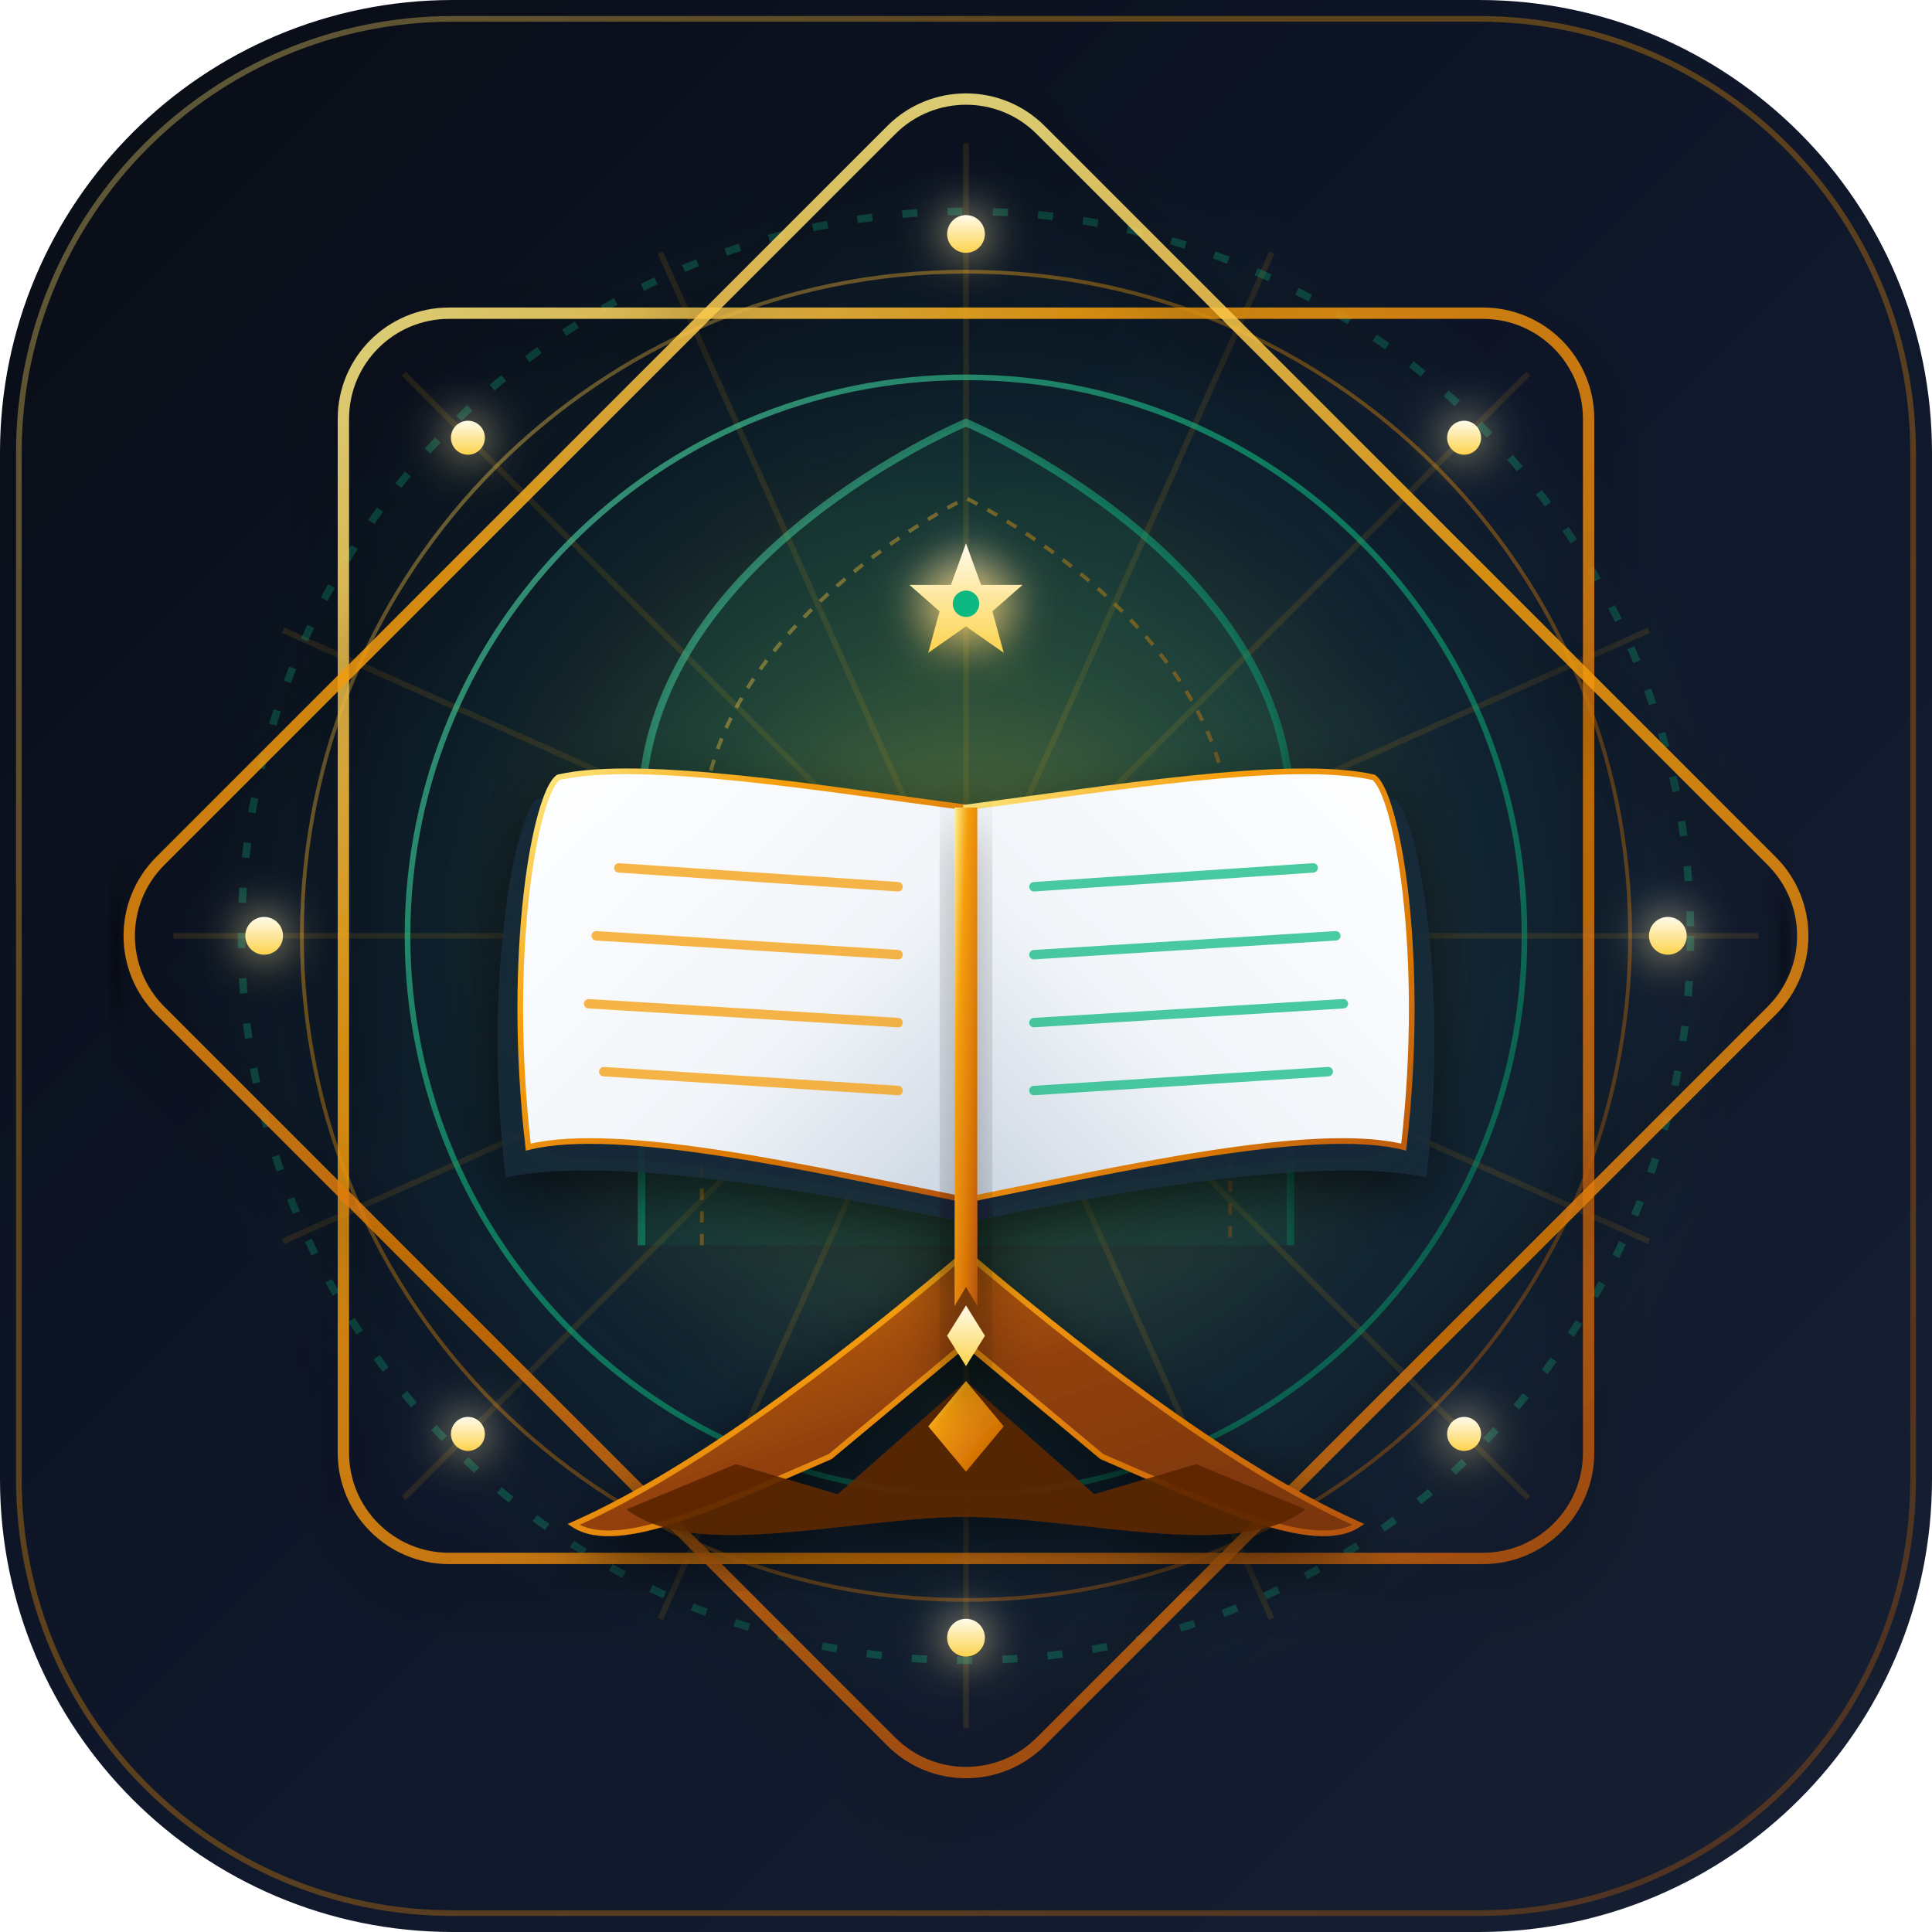
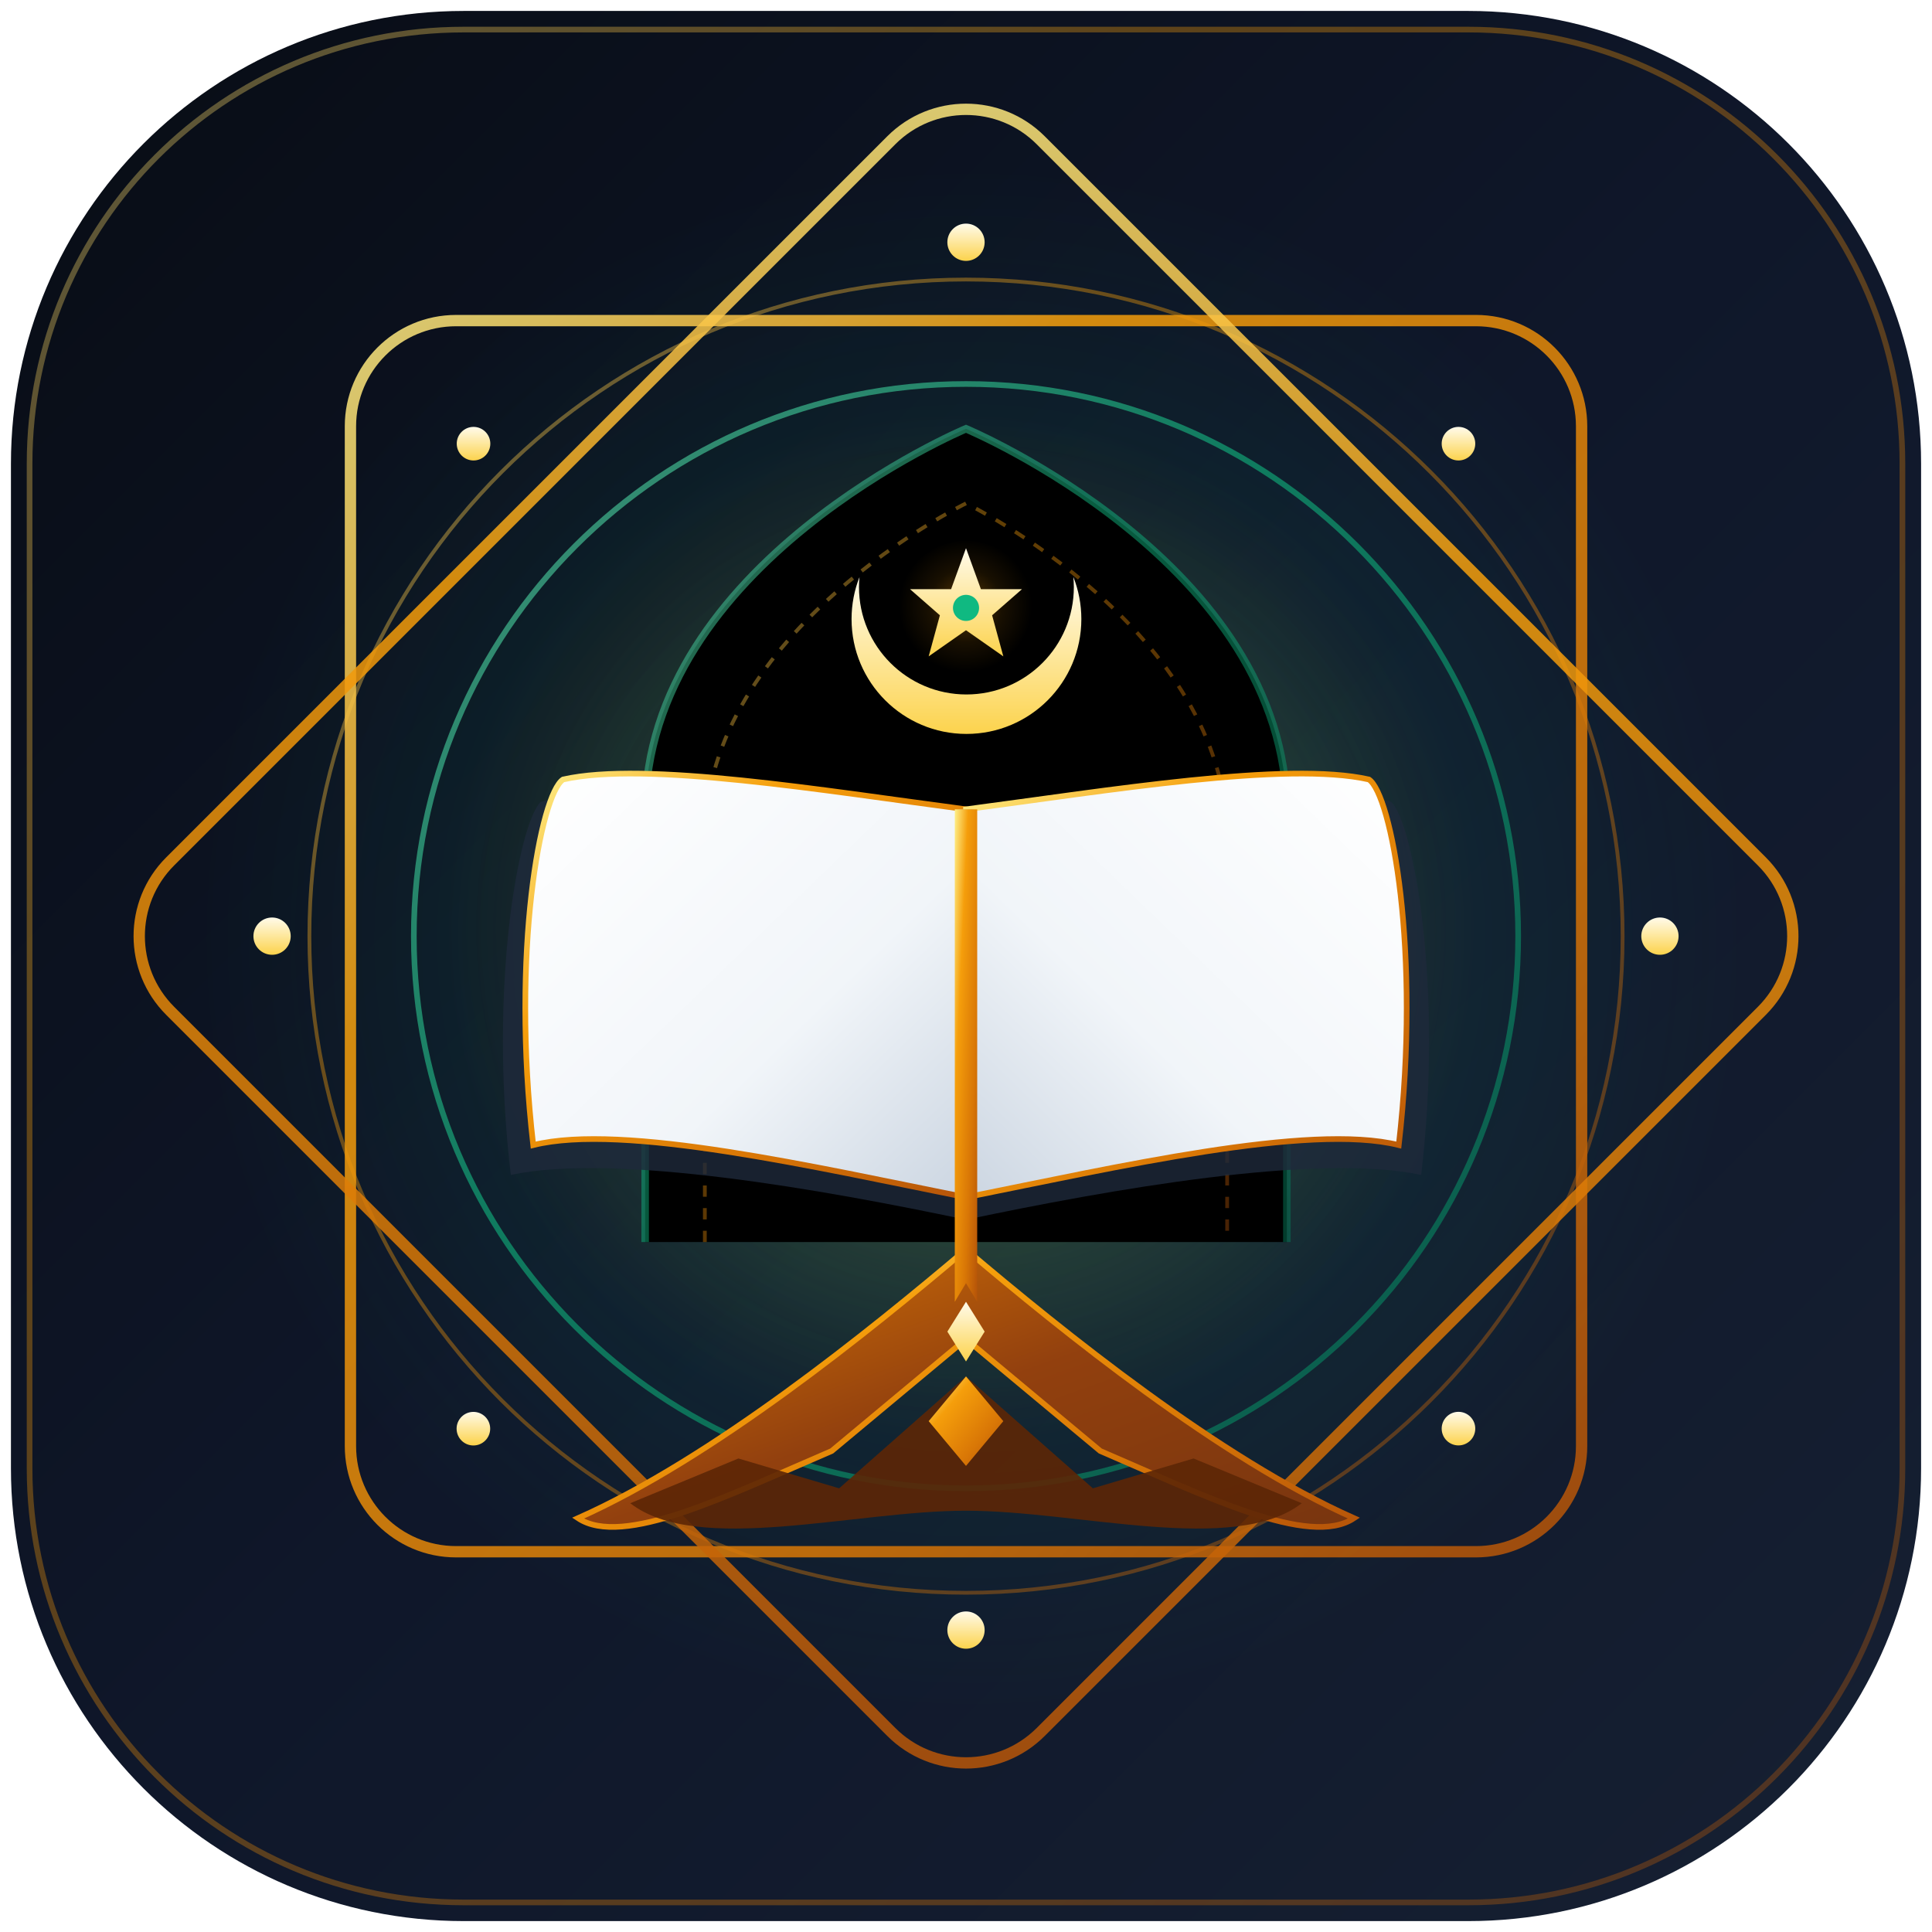
- <svg xmlns="http://www.w3.org/2000/svg" viewBox="0 0 512 512" width="512" height="512">
+ <svg xmlns="http://www.w3.org/2000/svg" id="Layer_1" version="1.1" viewBox="0 0 512 512">
  <defs>
-     <linearGradient id="bgGrad" x1="0%" y1="0%" x2="100%" y2="100%">
-       <stop offset="0%" stop-color="#080c14" />
-       <stop offset="50%" stop-color="#0f172a" />
-       <stop offset="100%" stop-color="#162032" />
-     </linearGradient>
-     <linearGradient id="goldGrad" x1="0%" y1="0%" x2="100%" y2="100%">
-       <stop offset="0%" stop-color="#fef08a" />
-       <stop offset="30%" stop-color="#f59e0b" />
-       <stop offset="70%" stop-color="#d97706" />
-       <stop offset="100%" stop-color="#b45309" />
-     </linearGradient>
-     <linearGradient id="goldLight" x1="0%" y1="0%" x2="0%" y2="100%">
-       <stop offset="0%" stop-color="#fffbeb" />
-       <stop offset="100%" stop-color="#fcd34d" />
-     </linearGradient>
-     <linearGradient id="emeraldGrad" x1="0%" y1="0%" x2="100%" y2="100%">
-       <stop offset="0%" stop-color="#6ee7b7" />
-       <stop offset="40%" stop-color="#10b981" />
-       <stop offset="100%" stop-color="#047857" />
-     </linearGradient>
-     <linearGradient id="pageLeft" x1="0%" y1="0%" x2="100%" y2="100%">
-       <stop offset="0%" stop-color="#ffffff" />
-       <stop offset="60%" stop-color="#f1f5f9" />
-       <stop offset="100%" stop-color="#cbd5e1" />
-     </linearGradient>
-     <linearGradient id="pageRight" x1="100%" y1="0%" x2="0%" y2="100%">
-       <stop offset="0%" stop-color="#ffffff" />
-       <stop offset="60%" stop-color="#f1f5f9" />
-       <stop offset="100%" stop-color="#cbd5e1" />
-     </linearGradient>
-     <linearGradient id="rehalGrad" x1="0%" y1="0%" x2="100%" y2="100%">
-       <stop offset="0%" stop-color="#d97706" />
-       <stop offset="50%" stop-color="#92400e" />
-       <stop offset="100%" stop-color="#78350f" />
-     </linearGradient>
-     <radialGradient id="glowEmerald" cx="50%" cy="50%" r="50%">
-       <stop offset="0%" stop-color="#10b981" stop-opacity="0.35" />
-       <stop offset="60%" stop-color="#10b981" stop-opacity="0.08" />
-       <stop offset="100%" stop-color="#10b981" stop-opacity="0" />
+     <style>
+       .st0 {
+         fill: url(#linear-gradient10);
+       }
+ 
+       .st1 {
+         fill: url(#linear-gradient26);
+       }
+ 
+       .st2 {
+         fill: url(#linear-gradient9);
+       }
+ 
+       .st3 {
+         fill: url(#linear-gradient18);
+       }
+ 
+       .st4 {
+         fill: url(#linear-gradient23);
+       }
+ 
+       .st5 {
+         fill: url(#linear-gradient8);
+       }
+ 
+       .st6 {
+         stroke: url(#linear-gradient4);
+         stroke-miterlimit: 4;
+         stroke-width: 3px;
+       }
+ 
+       .st6, .st7, .st8, .st9, .st10, .st11, .st12 {
+         fill: none;
+       }
+ 
+       .st6, .st9 {
+         stroke-opacity: .85;
+       }
+ 
+       .st13 {
+         stroke: url(#linear-gradient14);
+         stroke-opacity: .5;
+         stroke-width: 2px;
+       }
+ 
+       .st14 {
+         fill: url(#linear-gradient11);
+       }
+ 
+       .st8 {
+         stroke: url(#linear-gradient5);
+         stroke-opacity: .6;
+       }
+ 
+       .st8, .st15, .st16, .st11, .st17 {
+         stroke-width: 1.5px;
+       }
+ 
+       .st18 {
+         fill: url(#radial-gradient);
+       }
+ 
+       .st19 {
+         fill: url(#linear-gradient24);
+       }
+ 
+       .st20 {
+         fill: #1e293b;
+         opacity: .8;
+       }
+ 
+       .st20, .st21, .st22 {
+         isolation: isolate;
+       }
+ 
+       .st23 {
+         fill: url(#radial-gradient1);
+       }
+ 
+       .st24 {
+         fill: url(#linear-gradient12);
+       }
+ 
+       .st15 {
+         fill: url(#linear-gradient16);
+         stroke: url(#linear-gradient17);
+       }
+ 
+       .st16 {
+         fill: url(#linear-gradient19);
+         stroke: url(#linear-gradient20);
+       }
+ 
+       .st25 {
+         fill: url(#linear-gradient7);
+       }
+ 
+       .st26 {
+         fill: #10b981;
+       }
+ 
+       .st21 {
+         fill: #94a3b8;
+         opacity: .6;
+       }
+ 
+       .st9 {
+         stroke: url(#linear-gradient3);
+         stroke-width: 3px;
+       }
+ 
+       .st27 {
+         fill: url(#linear-gradient25);
+       }
+ 
+       .st10 {
+         stroke: url(#linear-gradient15);
+         stroke-dasharray: 3 3;
+       }
+ 
+       .st10, .st12 {
+         stroke-opacity: .4;
+       }
+ 
+       .st28 {
+         fill: url(#radial-gradient2);
+       }
+ 
+       .st11 {
+         stroke: url(#linear-gradient1);
+         stroke-opacity: .35;
+       }
+ 
+       .st29 {
+         fill: url(#linear-gradient6);
+       }
+ 
+       .st17 {
+         fill: url(#linear-gradient21);
+         stroke: url(#linear-gradient22);
+       }
+ 
+       .st30 {
+         fill: url(#linear-gradient13);
+       }
+ 
+       .st31 {
+         fill: url(#linear-gradient);
+       }
+ 
+       .st22 {
+         fill: #5c2605;
+         opacity: .9;
+       }
+ 
+       .st12 {
+         stroke: url(#linear-gradient2);
+       }
+     </style>
+     <linearGradient id="linear-gradient" x1="261.49" y1="-.7" x2="262.48" y2=".29" gradientTransform="translate(-133882 362) scale(512)" gradientUnits="userSpaceOnUse">
+       <stop offset="0" stop-color="#080c14" />
+       <stop offset=".5" stop-color="#0f172a" />
+       <stop offset="1" stop-color="#162032" />
+     </linearGradient>
+     <linearGradient id="linear-gradient1" x1="261.48" y1="-.72" x2="262.48" y2=".28" gradientTransform="translate(-131257 367) scale(502)" gradientUnits="userSpaceOnUse">
+       <stop offset="0" stop-color="#fef08a" />
+       <stop offset=".3" stop-color="#f59e0b" />
+       <stop offset=".7" stop-color="#d97706" />
+       <stop offset="1" stop-color="#b45309" />
+     </linearGradient>
+     <radialGradient id="radial-gradient" cx="261.88" cy="-.36" fx="261.88" fy="-.36" r=".49" gradientTransform="translate(-109732 400) scale(420)" gradientUnits="userSpaceOnUse">
+       <stop offset="0" stop-color="#10b981" stop-opacity=".35" />
+       <stop offset=".6" stop-color="#10b981" stop-opacity=".08" />
+       <stop offset="1" stop-color="#10b981" stop-opacity="0" />
    </radialGradient>
-     <radialGradient id="glowGold" cx="50%" cy="50%" r="50%">
-       <stop offset="0%" stop-color="#f59e0b" stop-opacity="0.38" />
-       <stop offset="55%" stop-color="#f59e0b" stop-opacity="0.1" />
-       <stop offset="100%" stop-color="#f59e0b" stop-opacity="0" />
+     <radialGradient id="radial-gradient1" cx="261.56" cy="-.8" fx="261.56" fy="-.8" r=".49" gradientTransform="translate(-72982 470) scale(280)" gradientUnits="userSpaceOnUse">
+       <stop offset="0" stop-color="#f59e0b" stop-opacity=".38" />
+       <stop offset=".55" stop-color="#f59e0b" stop-opacity=".1" />
+       <stop offset="1" stop-color="#f59e0b" stop-opacity="0" />
    </radialGradient>
-     <filter id="shadowHeavy" x="-20%" y="-20%" width="140%" height="140%">
-       <feDropShadow dx="0" dy="6" stdDeviation="8" flood-color="#000000" flood-opacity="0.65" />
-     </filter>
-     <filter id="glowFilter" x="-30%" y="-30%" width="160%" height="160%">
-       <feGaussianBlur stdDeviation="6" result="blur" />
-       <feComposite in="SourceGraphic" in2="blur" operator="over" />
-     </filter>
+     <linearGradient id="linear-gradient2" x1="261.26" y1="-1.02" x2="262.26" y2="-.03" gradientTransform="translate(-91882 434) scale(352)" gradientUnits="userSpaceOnUse">
+       <stop offset="0" stop-color="#fef08a" />
+       <stop offset=".3" stop-color="#f59e0b" />
+       <stop offset=".7" stop-color="#d97706" />
+       <stop offset="1" stop-color="#b45309" />
+     </linearGradient>
+     <linearGradient id="linear-gradient3" x1="261.2" y1="-1.1" x2="262.2" y2="-.1" gradientTransform="translate(-86107 445) scale(330)" gradientUnits="userSpaceOnUse">
+       <stop offset="0" stop-color="#fef08a" />
+       <stop offset=".3" stop-color="#f59e0b" />
+       <stop offset=".7" stop-color="#d97706" />
+       <stop offset="1" stop-color="#b45309" />
+     </linearGradient>
+     <linearGradient id="linear-gradient4" x1="260.66" y1="-.22" x2="261.66" y2=".78" gradientTransform="translate(350.35 -85935.75) rotate(90) scale(330)" gradientUnits="userSpaceOnUse">
+       <stop offset="0" stop-color="#fef08a" />
+       <stop offset=".3" stop-color="#f59e0b" />
+       <stop offset=".7" stop-color="#d97706" />
+       <stop offset="1" stop-color="#b45309" />
+     </linearGradient>
+     <linearGradient id="linear-gradient5" x1="261.12" y1="-1.22" x2="262.12" y2="-.22" gradientTransform="translate(-77182 462) scale(296)" gradientUnits="userSpaceOnUse">
+       <stop offset="0" stop-color="#6ee7b7" />
+       <stop offset=".4" stop-color="#10b981" />
+       <stop offset="1" stop-color="#047857" />
+     </linearGradient>
+     <linearGradient id="linear-gradient6" x1="236.3" y1="-35.97" x2="236.3" y2="-34.99" gradientTransform="translate(-2107 419) scale(10)" gradientUnits="userSpaceOnUse">
+       <stop offset="0" stop-color="#fffbeb" />
+       <stop offset="1" stop-color="#fcd34d" />
+     </linearGradient>
+     <linearGradient id="linear-gradient7" x1="236.3" y1="-36.4" x2="236.3" y2="-35.41" gradientTransform="translate(-2107 791) scale(10)" gradientUnits="userSpaceOnUse">
+       <stop offset="0" stop-color="#fffbeb" />
+       <stop offset="1" stop-color="#fcd34d" />
+     </linearGradient>
+     <linearGradient id="linear-gradient8" x1="236.51" y1="-36.19" x2="236.51" y2="-35.2" gradientTransform="translate(-2293 605) scale(10)" gradientUnits="userSpaceOnUse">
+       <stop offset="0" stop-color="#fffbeb" />
+       <stop offset="1" stop-color="#fcd34d" />
+     </linearGradient>
+     <linearGradient id="linear-gradient9" x1="236.09" y1="-36.19" x2="236.09" y2="-35.2" gradientTransform="translate(-1921 605) scale(10)" gradientUnits="userSpaceOnUse">
+       <stop offset="0" stop-color="#fffbeb" />
+       <stop offset="1" stop-color="#fcd34d" />
+     </linearGradient>
+     <linearGradient id="linear-gradient10" x1="233.55" y1="-40.04" x2="233.55" y2="-39.05" gradientTransform="translate(-1976.5 473.5) scale(9)" gradientUnits="userSpaceOnUse">
+       <stop offset="0" stop-color="#fffbeb" />
+       <stop offset="1" stop-color="#fcd34d" />
+     </linearGradient>
+     <linearGradient id="linear-gradient11" x1="233.22" y1="-40.04" x2="233.22" y2="-39.05" gradientTransform="translate(-1712.5 473.5) scale(9)" gradientUnits="userSpaceOnUse">
+       <stop offset="0" stop-color="#fffbeb" />
+       <stop offset="1" stop-color="#fcd34d" />
+     </linearGradient>
+     <linearGradient id="linear-gradient12" x1="233.55" y1="-40.37" x2="233.55" y2="-39.38" gradientTransform="translate(-2001.64 528.63) rotate(5.65) scale(9)" gradientUnits="userSpaceOnUse">
+       <stop offset="0" stop-color="#fffbeb" />
+       <stop offset="1" stop-color="#fcd34d" />
+     </linearGradient>
+     <linearGradient id="linear-gradient13" x1="233.22" y1="-40.37" x2="233.22" y2="-39.38" gradientTransform="translate(-1712.5 737.5) scale(9)" gradientUnits="userSpaceOnUse">
+       <stop offset="0" stop-color="#fffbeb" />
+       <stop offset="1" stop-color="#fcd34d" />
+     </linearGradient>
+     <linearGradient id="linear-gradient14" x1="260.5" y1="-1.68" x2="261.49" y2="-.68" gradientTransform="translate(-44632 474) scale(172 218)" gradientUnits="userSpaceOnUse">
+       <stop offset="0" stop-color="#6ee7b7" />
+       <stop offset=".4" stop-color="#10b981" />
+       <stop offset="1" stop-color="#047857" />
+     </linearGradient>
+     <linearGradient id="linear-gradient15" x1="260.1" y1="-1.8" x2="261.1" y2="-.8" gradientTransform="translate(-36232 494) scale(140 198)" gradientUnits="userSpaceOnUse">
+       <stop offset="0" stop-color="#fef08a" />
+       <stop offset=".3" stop-color="#f59e0b" />
+       <stop offset=".7" stop-color="#d97706" />
+       <stop offset="1" stop-color="#b45309" />
+     </linearGradient>
+     <linearGradient id="linear-gradient16" x1="260.64" y1="-4.77" x2="261.63" y2="-3.78" gradientTransform="translate(-54082 695.02) scale(208 74.35)" gradientUnits="userSpaceOnUse">
+       <stop offset="0" stop-color="#d97706" />
+       <stop offset=".5" stop-color="#92400e" />
+       <stop offset="1" stop-color="#78350f" />
+     </linearGradient>
+     <linearGradient id="linear-gradient17" x1="260.85" y1="-4.99" x2="261.85" y2="-3.99" gradientTransform="translate(-54082 695.02) scale(208 74.35)" gradientUnits="userSpaceOnUse">
+       <stop offset="0" stop-color="#fef08a" />
+       <stop offset=".3" stop-color="#f59e0b" />
+       <stop offset=".7" stop-color="#d97706" />
+       <stop offset="1" stop-color="#b45309" />
+     </linearGradient>
+     <linearGradient id="linear-gradient18" x1="248.91" y1="-15.13" x2="249.89" y2="-14.14" gradientTransform="translate(-4732 728) scale(20 24)" gradientUnits="userSpaceOnUse">
+       <stop offset="0" stop-color="#fef08a" />
+       <stop offset=".3" stop-color="#f59e0b" />
+       <stop offset=".7" stop-color="#d97706" />
+       <stop offset="1" stop-color="#b45309" />
+     </linearGradient>
+     <linearGradient id="linear-gradient19" x1="259.82" y1="-3.2" x2="260.81" y2="-2.21" gradientTransform="translate(-30548.22 567.41) scale(118.12 113.58)" gradientUnits="userSpaceOnUse">
+       <stop offset="0" stop-color="#fff" />
+       <stop offset=".6" stop-color="#f1f5f9" />
+       <stop offset="1" stop-color="#cbd5e1" />
+     </linearGradient>
+     <linearGradient id="linear-gradient20" x1="259.77" y1="-3.16" x2="260.76" y2="-2.16" gradientTransform="translate(-30548.22 567.41) scale(118.12 113.58)" gradientUnits="userSpaceOnUse">
+       <stop offset="0" stop-color="#fef08a" />
+       <stop offset=".3" stop-color="#f59e0b" />
+       <stop offset=".7" stop-color="#d97706" />
+       <stop offset="1" stop-color="#b45309" />
+     </linearGradient>
+     <linearGradient id="linear-gradient21" x1="260.76" y1="-3.2" x2="259.77" y2="-2.21" gradientTransform="translate(-30430.09 567.41) scale(118.12 113.58)" gradientUnits="userSpaceOnUse">
+       <stop offset="0" stop-color="#fff" />
+       <stop offset=".6" stop-color="#f1f5f9" />
+       <stop offset="1" stop-color="#cbd5e1" />
+     </linearGradient>
+     <linearGradient id="linear-gradient22" x1="259.61" y1="-3.01" x2="260.61" y2="-2.02" gradientTransform="translate(-30430.09 567.41) scale(118.12 113.58)" gradientUnits="userSpaceOnUse">
+       <stop offset="0" stop-color="#fef08a" />
+       <stop offset=".3" stop-color="#f59e0b" />
+       <stop offset=".7" stop-color="#d97706" />
+       <stop offset="1" stop-color="#b45309" />
+     </linearGradient>
+     <linearGradient id="linear-gradient23" x1="218.34" y1="-2.74" x2="219.33" y2="-1.75" gradientTransform="translate(-1057 576) scale(6 132)" gradientUnits="userSpaceOnUse">
+       <stop offset="0" stop-color="#fef08a" />
+       <stop offset=".3" stop-color="#f59e0b" />
+       <stop offset=".7" stop-color="#d97706" />
+       <stop offset="1" stop-color="#b45309" />
+     </linearGradient>
+     <linearGradient id="linear-gradient24" x1="236.3" y1="-22.69" x2="236.3" y2="-21.7" gradientTransform="translate(-2107 708) scale(10 16)" gradientUnits="userSpaceOnUse">
+       <stop offset="0" stop-color="#fffbeb" />
+       <stop offset="1" stop-color="#fcd34d" />
+     </linearGradient>
+     <radialGradient id="radial-gradient2" cx="255.22" cy="-9.53" fx="255.22" fy="-9.53" r=".49" gradientTransform="translate(-1554.24 -8853.34) rotate(80.78) scale(36)" gradientUnits="userSpaceOnUse">
+       <stop offset="0" stop-color="#f59e0b" stop-opacity=".38" />
+       <stop offset=".55" stop-color="#f59e0b" stop-opacity=".1" />
+       <stop offset="1" stop-color="#f59e0b" stop-opacity="0" />
+     </radialGradient>
+     <linearGradient id="linear-gradient25" x1="253.77" y1="-12.44" x2="253.77" y2="-11.45" gradientTransform="translate(-7357 506) scale(30 29)" gradientUnits="userSpaceOnUse">
+       <stop offset="0" stop-color="#fffbeb" />
+       <stop offset="1" stop-color="#fcd34d" />
+     </linearGradient>
+     <linearGradient id="linear-gradient26" x1="256.12" y1="359.06" x2="256.12" y2="317.5" gradientTransform="translate(0 512) scale(1 -1)" gradientUnits="userSpaceOnUse">
+       <stop offset="0" stop-color="#fffbeb" />
+       <stop offset="1" stop-color="#fcd34d" />
+     </linearGradient>
  </defs>
-   <rect width="512" height="512" rx="120" fill="url(#bgGrad)" />
-   <rect width="502" height="502" x="5" y="5" rx="115" fill="none" stroke="url(#goldGrad)" stroke-width="1.5" stroke-opacity="0.35" />
-   <circle cx="256" cy="248" r="210" fill="url(#glowEmerald)" />
-   <circle cx="256" cy="248" r="140" fill="url(#glowGold)" />
-   <g stroke="rgba(245, 158, 11, 0.12)" stroke-width="1.5">
-     <line x1="256" y1="38" x2="256" y2="458" />
-     <line x1="46" y1="248" x2="466" y2="248" />
-     <line x1="107" y1="99" x2="405" y2="397" />
-     <line x1="405" y1="99" x2="107" y2="397" />
-     <line x1="175" y1="67" x2="337" y2="429" />
-     <line x1="337" y1="67" x2="175" y2="429" />
-     <line x1="75" y1="167" x2="437" y2="329" />
-     <line x1="437" y1="167" x2="75" y2="329" />
-   </g>
-   <circle cx="256" cy="248" r="192" fill="none" stroke="rgba(16, 185, 129, 0.28)" stroke-width="2" stroke-dasharray="4 8" />
-   <circle cx="256" cy="248" r="176" fill="none" stroke="url(#goldGrad)" stroke-width="1" stroke-opacity="0.4" />
-   <rect x="91" y="83" width="330" height="330" rx="28" fill="none" stroke="url(#goldGrad)" stroke-width="3" stroke-opacity="0.85" filter="url(#shadowHeavy)" />
-   <rect x="91" y="83" width="330" height="330" rx="28" fill="none" stroke="url(#goldGrad)" stroke-width="3" stroke-opacity="0.85" transform="rotate(45 256 248)" filter="url(#shadowHeavy)" />
-   <circle cx="256" cy="248" r="148" fill="none" stroke="url(#emeraldGrad)" stroke-width="1.5" stroke-opacity="0.6" />
-   <g fill="url(#goldLight)" filter="url(#glowFilter)">
-     <circle cx="256" cy="62" r="5" />
-     <circle cx="256" cy="434" r="5" />
-     <circle cx="70" cy="248" r="5" />
-     <circle cx="442" cy="248" r="5" />
-     <circle cx="124" cy="116" r="4.5" />
-     <circle cx="388" cy="116" r="4.5" />
-     <circle cx="124" cy="380" r="4.5" />
-     <circle cx="388" cy="380" r="4.5" />
-   </g>
-   <path d="M 170 330 L 170 215 C 170 148, 256 112, 256 112 C 256 112, 342 148, 342 215 L 342 330" fill="rgba(16, 185, 129, 0.08)" stroke="url(#emeraldGrad)" stroke-width="2" stroke-opacity="0.5" />
-   <path d="M 186 330 L 186 222 C 186 166, 256 132, 256 132 C 256 132, 326 166, 326 222 L 326 330" fill="none" stroke="url(#goldGrad)" stroke-width="1" stroke-opacity="0.4" stroke-dasharray="3 3" />
-   <g filter="url(#shadowHeavy)">
-     <path d="M 152 404 C 188 388, 230 354, 256 332 C 282 354, 324 388, 360 404 C 348 412, 320 398, 292 386 L 256 356 L 220 386 C 192 398, 164 412, 152 404 Z" fill="url(#rehalGrad)" stroke="url(#goldGrad)" stroke-width="1.5" />
-     <path d="M 166 400 L 195 388 L 222 396 L 256 366 L 290 396 L 317 388 L 346 400 C 328 414, 286 402, 256 402 C 226 402, 184 414, 166 400 Z" fill="#5c2605" opacity="0.9" />
-     <polygon points="256,366 266,378 256,390 246,378" fill="url(#goldGrad)" />
-   </g>
-   <g filter="url(#shadowHeavy)">
-     <path d="M 256 324 C 218 316, 162 306, 134 312 C 128 262, 136 218, 142 212 C 160 207, 216 215, 256 220 Z" fill="#1e293b" opacity="0.8" />
-     <path d="M 256 324 C 294 316, 350 306, 378 312 C 384 262, 376 218, 370 212 C 352 207, 296 215, 256 220 Z" fill="#1e293b" opacity="0.8" />
-     <path d="M 256 318 C 216 310, 164 298, 140 304 C 134 252, 142 210, 148 206 C 170 201, 218 209, 256 214 Z" fill="url(#pageLeft)" stroke="url(#goldGrad)" stroke-width="1.5" />
-     <path d="M 256 318 C 296 310, 348 298, 372 304 C 378 252, 370 210, 364 206 C 342 201, 294 209, 256 214 Z" fill="url(#pageRight)" stroke="url(#goldGrad)" stroke-width="1.5" />
-     <g stroke="rgba(245, 158, 11, 0.75)" stroke-width="2.5" stroke-linecap="round">
-       <line x1="164" y1="230" x2="238" y2="235" />
-       <line x1="158" y1="248" x2="238" y2="253" />
-       <line x1="156" y1="266" x2="238" y2="271" />
-       <line x1="160" y1="284" x2="238" y2="289" />
+   <rect class="st31" x="2.9" y="2.9" width="506.21" height="506.21" rx="120" ry="120" />
+   <rect class="st11" x="7.84" y="7.84" width="496.32" height="496.32" rx="115" ry="115" />
+   <circle class="st18" cx="256" cy="248.09" r="207.62" />
+   <circle class="st23" cx="256" cy="248.09" r="138.42" />
+   <g>
+     <line class="st7" x1="256" y1="40.47" x2="256" y2="455.71" />
+     <line class="st7" x1="48.38" y1="248.09" x2="463.62" y2="248.09" />
+     <line class="st7" x1="108.69" y1="100.78" x2="403.31" y2="395.4" />
+     <line class="st7" x1="403.31" y1="100.78" x2="108.69" y2="395.4" />
+     <line class="st7" x1="175.92" y1="69.14" x2="336.08" y2="427.04" />
+     <line class="st7" x1="336.08" y1="69.14" x2="175.92" y2="427.04" />
+     <line class="st7" x1="77.05" y1="168.01" x2="434.95" y2="328.17" />
+     <line class="st7" x1="434.95" y1="168.01" x2="77.05" y2="328.17" />
+   </g>
+   <circle class="st7" cx="256" cy="248.09" r="189.83" />
+   <circle class="st12" cx="256" cy="248.09" r="174.01" />
+   <rect class="st9" x="92.87" y="84.96" width="326.27" height="326.27" rx="28" ry="28" />
+   <rect class="st6" x="92.87" y="84.95" width="326.27" height="326.27" rx="28" ry="28" transform="translate(-100.44 253.68) rotate(-45)" />
+   <circle class="st8" cx="256" cy="248.09" r="146.33" />
+   <g>
+     <circle class="st29" cx="256" cy="64.2" r="4.94" />
+     <circle class="st25" cx="256" cy="431.99" r="4.94" />
+     <circle class="st5" cx="72.1" cy="248.09" r="4.94" />
+     <circle class="st2" cx="439.9" cy="248.09" r="4.94" />
+     <circle class="st0" cx="125.49" cy="117.58" r="4.45" />
+     <circle class="st14" cx="386.51" cy="117.58" r="4.45" />
+     <circle class="st24" cx="125.49" cy="378.6" r="4.45" transform="translate(-36.7 14.21) rotate(-5.65)" />
+     <circle class="st30" cx="386.51" cy="378.6" r="4.45" />
+   </g>
+   <path class="st13" d="M170.97,329.16v-113.7c0-66.24,85.03-101.83,85.03-101.83,0,0,85.03,35.59,85.03,101.83v113.7" />
+   <path class="st10" d="M186.79,329.16v-106.78c0-55.37,69.21-88.98,69.21-88.98,0,0,69.21,33.62,69.21,88.98v106.78" />
+   <g>
+     <path class="st15" d="M153.18,402.33c35.59-15.82,77.12-49.43,102.82-71.19,25.71,21.75,67.23,55.37,102.82,71.19-11.86,7.91-39.55-5.93-67.23-17.8l-35.59-29.66-35.59,29.66c-27.68,11.86-55.37,25.71-67.23,17.8Z" />
+     <path class="st22" d="M167.02,398.37l28.67-11.86,26.69,7.91,33.62-29.66,33.62,29.66,26.69-7.91,28.67,11.86c-17.8,13.84-59.32,1.98-88.98,1.98s-71.19,11.86-88.98-1.98h0Z" />
+     <polygon class="st3" points="256 364.76 265.89 376.62 256 388.48 246.11 376.62 256 364.76" />
+   </g>
+   <g>
+     <path class="st20" d="M256,323.23c-37.57-7.91-92.94-17.8-120.62-11.86-5.93-49.43,1.98-92.94,7.91-98.87,17.8-4.94,73.16,2.97,112.71,7.91v102.82h0Z" />
+     <path class="st20" d="M256,323.23c37.57-7.91,92.94-17.8,120.62-11.86,5.93-49.43-1.98-92.94-7.91-98.87-17.8-4.94-73.16,2.97-112.71,7.91v102.82h0Z" />
+     <path class="st16" d="M256,317.3c-39.55-7.91-90.96-19.77-114.69-13.84-5.93-51.41,1.98-92.94,7.91-96.89,21.75-4.94,69.21,2.97,106.78,7.91v102.82Z" />
+     <path class="st17" d="M256,317.3c39.55-7.91,90.96-19.77,114.69-13.84,5.93-51.41-1.98-92.94-7.91-96.89-21.75-4.94-69.21,2.97-106.78,7.91v102.82Z" />
+     <g>
+       <line class="st7" x1="165.04" y1="230.29" x2="238.2" y2="235.24" />
+       <line class="st7" x1="159.11" y1="248.09" x2="238.2" y2="253.03" />
+       <line class="st7" x1="157.13" y1="265.89" x2="238.2" y2="270.83" />
+       <line class="st7" x1="161.09" y1="283.68" x2="238.2" y2="288.63" />
    </g>
-     <g stroke="rgba(16, 185, 129, 0.75)" stroke-width="2.5" stroke-linecap="round">
-       <line x1="274" y1="235" x2="348" y2="230" />
-       <line x1="274" y1="253" x2="354" y2="248" />
-       <line x1="274" y1="271" x2="356" y2="266" />
-       <line x1="274" y1="289" x2="352" y2="284" />
+     <g>
+       <line class="st7" x1="273.8" y1="235.24" x2="346.96" y2="230.29" />
+       <line class="st7" x1="273.8" y1="253.03" x2="352.89" y2="248.09" />
+       <line class="st7" x1="273.8" y1="270.83" x2="354.87" y2="265.89" />
+       <line class="st7" x1="273.8" y1="288.63" x2="350.91" y2="283.68" />
    </g>
-     <path d="M 254 214 L 254 318 L 258 318 L 258 214 Z" fill="#94a3b8" opacity="0.6" />
-     <g filter="url(#shadowHeavy)">
-       <path d="M 253 214 L 253 346 L 256 341 L 259 346 L 259 214 Z" fill="url(#goldGrad)" />
-       <polygon points="256,346 261,354 256,362 251,354" fill="url(#goldLight)" />
+     <path class="st21" d="M254.02,214.48v102.82h3.95v-102.82h-3.95Z" />
+     <g>
+       <path class="st4" d="M253.03,214.48v130.51l2.97-4.94,2.97,4.94v-130.51h-5.94Z" />
+       <polygon class="st19" points="256 344.98 260.94 352.89 256 360.8 251.06 352.89 256 344.98" />
    </g>
  </g>
-   <g transform="translate(256, 160)" filter="url(#glowFilter)">
-     <circle cx="0" cy="0" r="18" fill="url(#glowGold)" />
-     <polygon points="0,-16 4,-5 15,-5 7,2 10,13 0,6 -10,13 -7,2 -15,-5 -4,-5" fill="url(#goldLight)" />
-     <circle cx="0" cy="0" r="3.5" fill="#10b981" />
-   </g>
+   <g>
+     <circle class="st28" cx="256" cy="161.09" r="17.8" transform="translate(55.98 387.98) rotate(-80.78)" />
+     <polygon class="st27" points="256 145.27 259.95 156.14 270.83 156.14 262.92 163.06 265.89 173.94 256 167.02 246.11 173.94 249.08 163.06 241.17 156.14 252.05 156.14 256 145.27" />
+     <circle class="st26" cx="256" cy="161.09" r="3.46" transform="translate(55.98 387.98) rotate(-80.78)" />
+   </g>
+   <path class="st1" d="M284.45,152.94c.08.87.13,1.74.13,2.63,0,15.73-12.75,28.47-28.47,28.47s-28.47-12.75-28.47-28.47c0-.89.05-1.76.13-2.63-1.35,3.44-2.1,7.19-2.1,11.11,0,16.82,13.63,30.45,30.45,30.45s30.45-13.63,30.45-30.45c0-3.92-.75-7.66-2.1-11.11h-.02Z" />
</svg>
